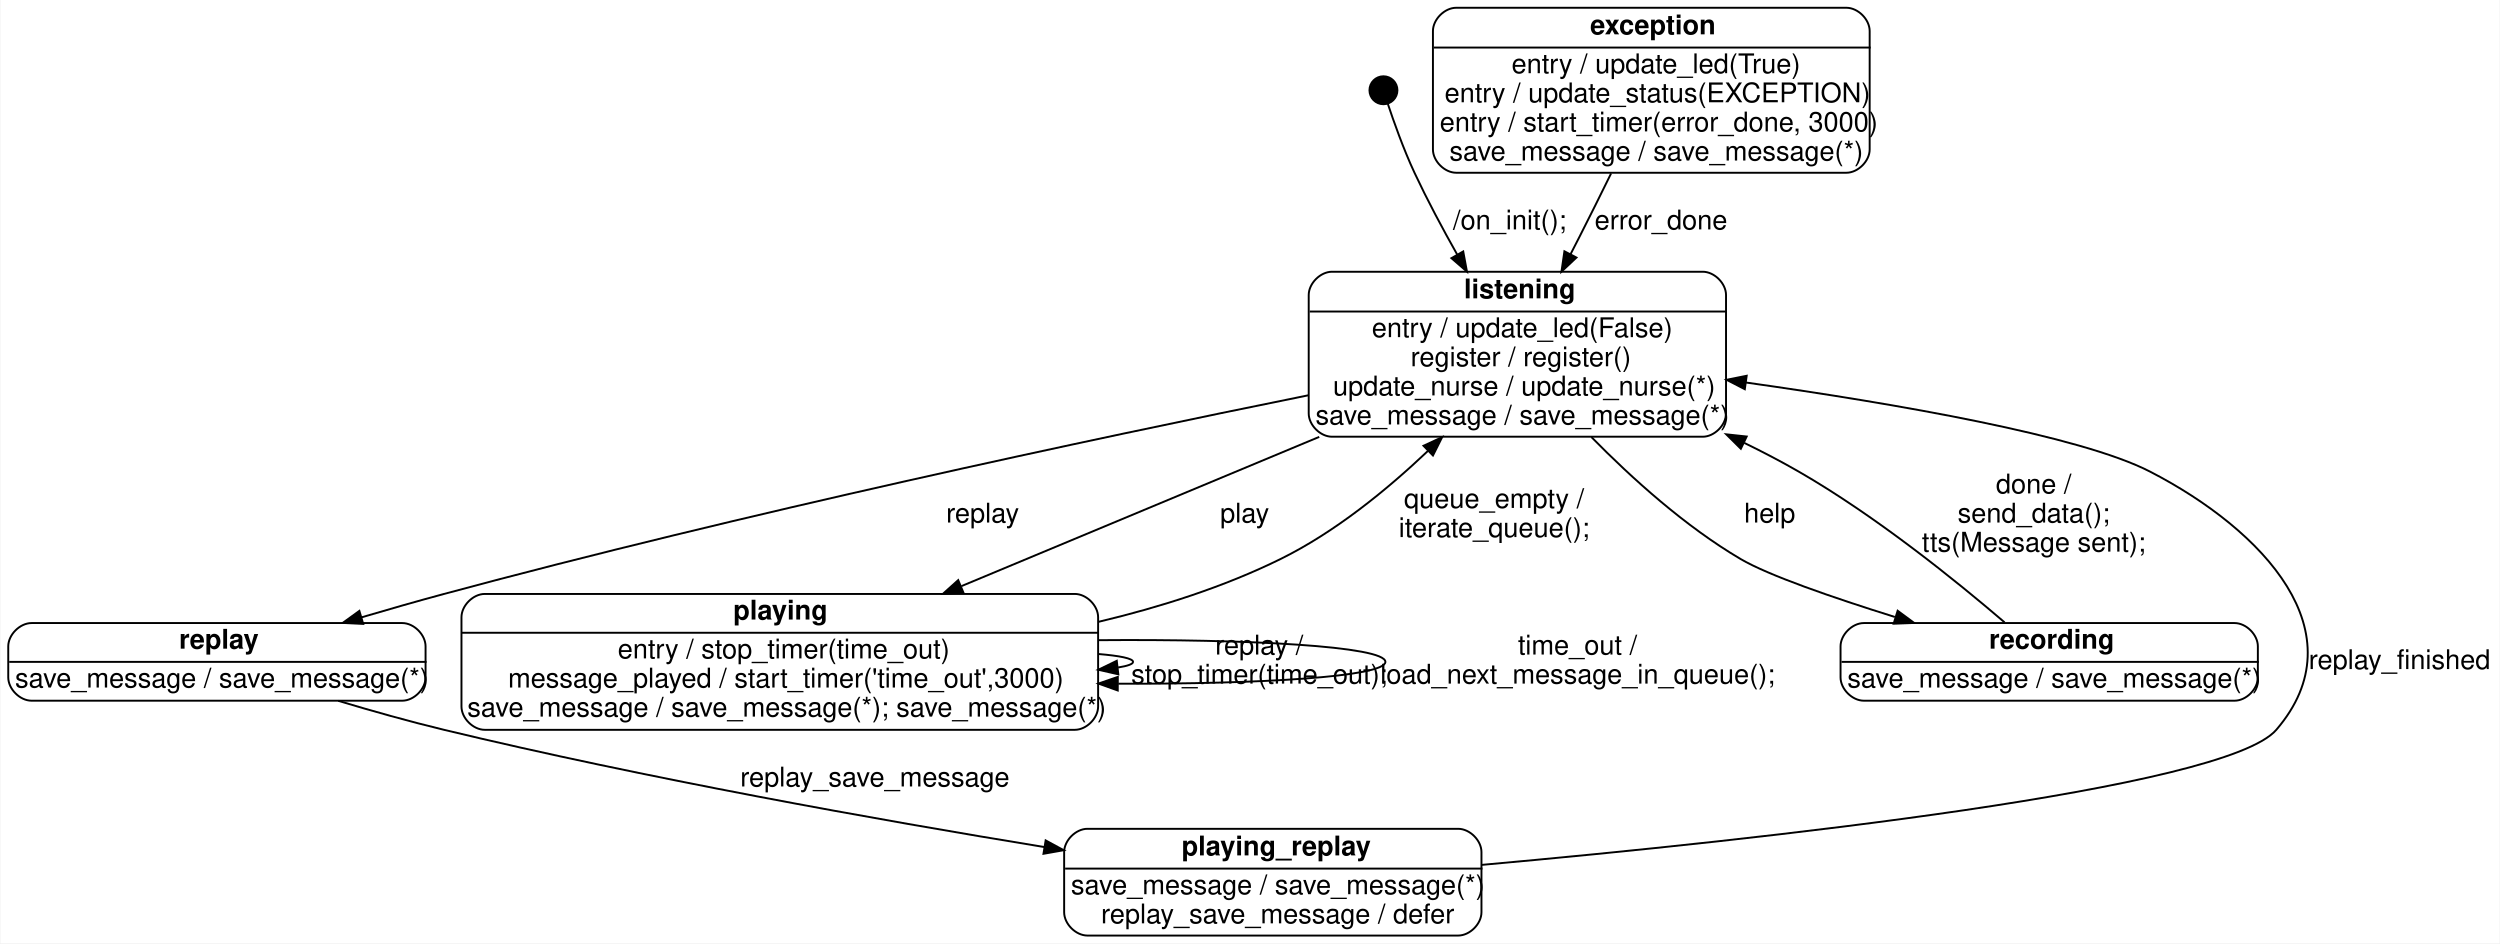
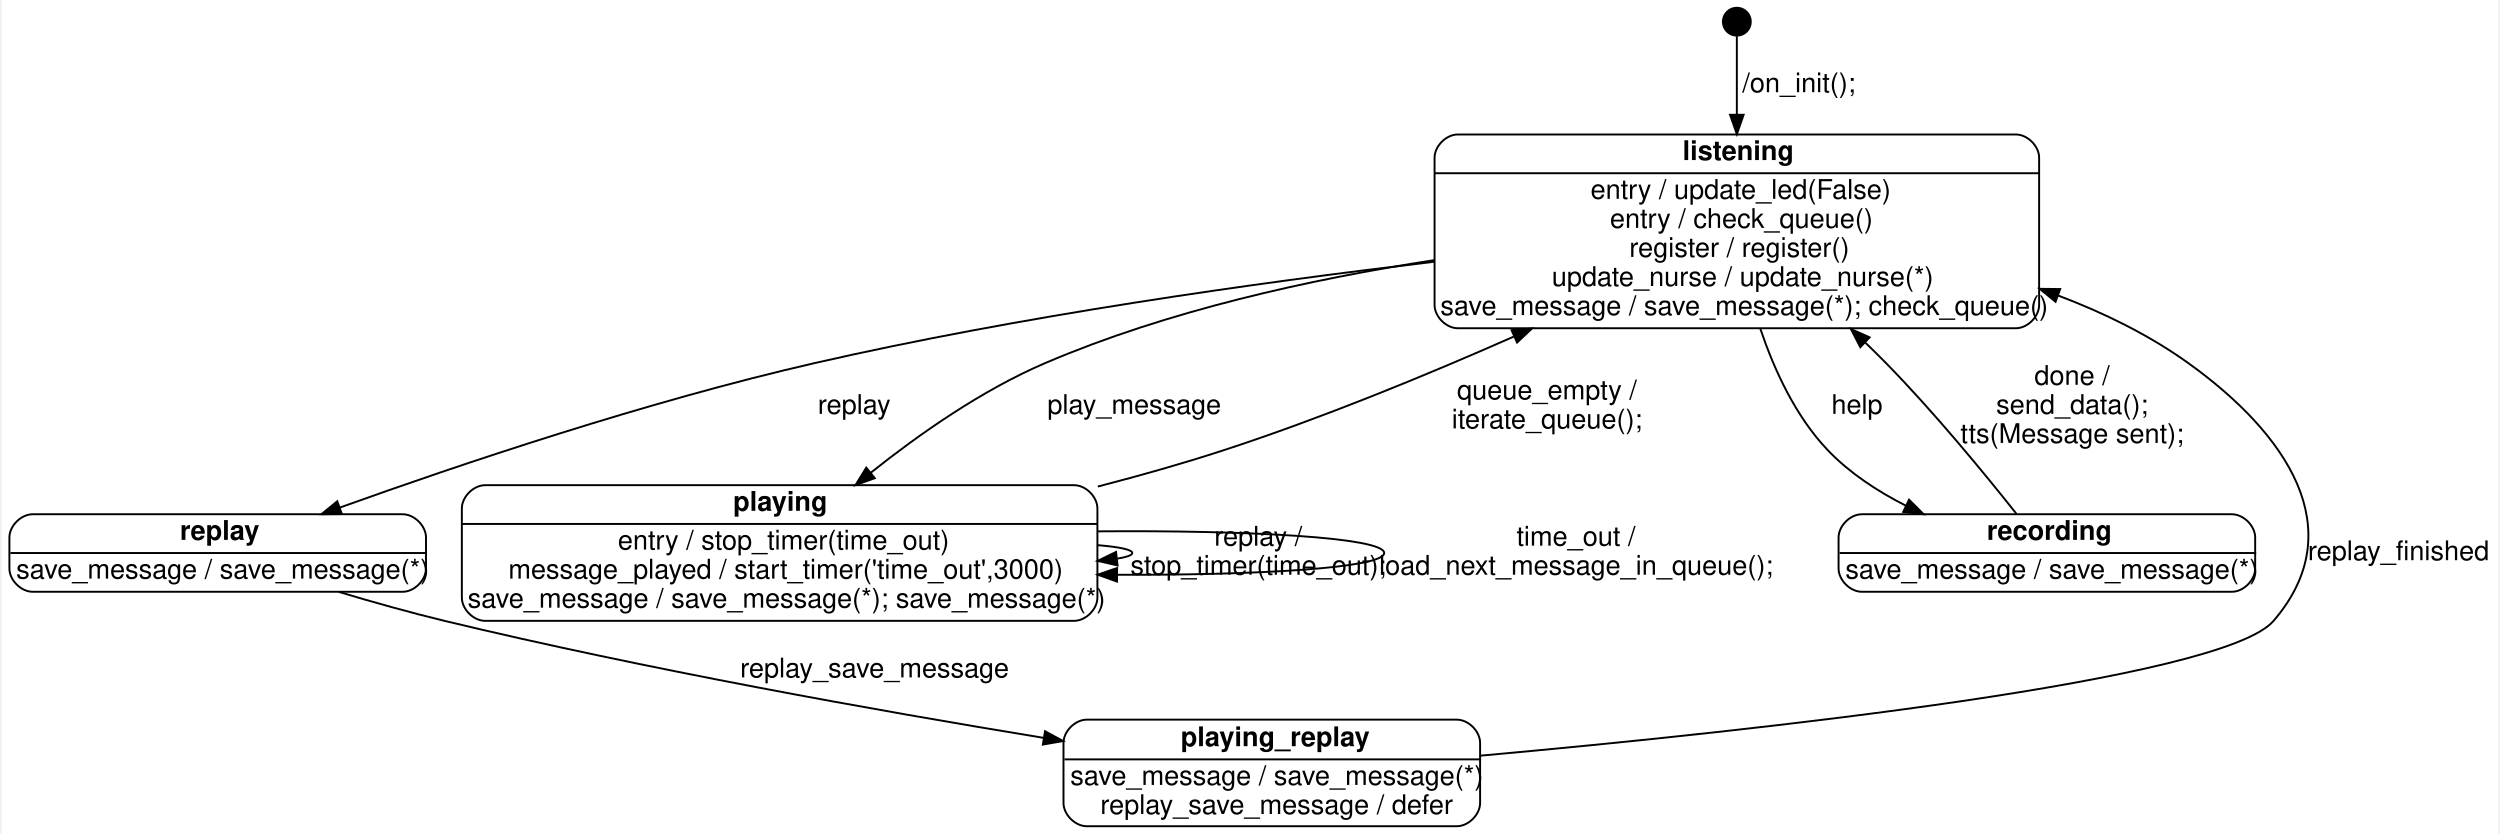
- <svg xmlns="http://www.w3.org/2000/svg" width="1288pt" height="486pt" viewBox="0.00 0.00 1287.50 486.00">
-   <g id="graph0" class="graph" transform="scale(1 1) rotate(0) translate(4 482)">
-     <polygon fill="#ffffff" stroke="transparent" points="-4,4 -4,-482 1283.5,-482 1283.5,4 -4,4" />
+ <svg xmlns="http://www.w3.org/2000/svg" width="1289pt" height="430pt" viewBox="0.00 0.00 1288.50 430.40">
+   <g id="graph0" class="graph" transform="scale(1 1) rotate(0) translate(4 426.4)">
+     <polygon fill="#ffffff" stroke="transparent" points="-4,4 -4,-426.4 1284.5,-426.4 1284.5,4 -4,4" />
    <g id="node1" class="node">
-       <ellipse fill="#000000" stroke="#000000" cx="708.5" cy="-435.5" rx="7.2" ry="7.2" />
+       <ellipse fill="#000000" stroke="#000000" cx="891.5" cy="-415.2" rx="7.2" ry="7.2" />
    </g>
    <g id="node2" class="node">
-       <text text-anchor="start" x="750" y="-328.3" font-family="Helvetica,sans-Serif" font-weight="bold" font-size="14.00" fill="#000000">listening</text>
-       <text text-anchor="start" x="702.5" y="-308.3" font-family="Helvetica,sans-Serif" font-size="14.00" fill="#000000">entry / update_led(False)</text>
-       <text text-anchor="start" x="722.5" y="-293.3" font-family="Helvetica,sans-Serif" font-size="14.00" fill="#000000">register / register()</text>
-       <text text-anchor="start" x="682.5" y="-278.3" font-family="Helvetica,sans-Serif" font-size="14.00" fill="#000000">update_nurse / update_nurse(*)</text>
-       <text text-anchor="start" x="673.5" y="-263.3" font-family="Helvetica,sans-Serif" font-size="14.00" fill="#000000">save_message / save_message(*)</text>
-       <polygon fill="#000000" stroke="#000000" points="670.5,-321.5 670.5,-321.5 885.5,-321.5 885.5,-321.5 670.5,-321.5" />
-       <path fill="none" stroke="#000000" d="M682,-257C682,-257 873,-257 873,-257 879,-257 885,-263 885,-269 885,-269 885,-330 885,-330 885,-336 879,-342 873,-342 873,-342 682,-342 682,-342 676,-342 670,-336 670,-330 670,-330 670,-269 670,-269 670,-263 676,-257 682,-257" />
+       <text text-anchor="start" x="863.5" y="-343.8" font-family="Helvetica,sans-Serif" font-weight="bold" font-size="14.00" fill="#000000">listening</text>
+       <text text-anchor="start" x="816" y="-323.8" font-family="Helvetica,sans-Serif" font-size="14.00" fill="#000000">entry / update_led(False)</text>
+       <text text-anchor="start" x="826" y="-308.8" font-family="Helvetica,sans-Serif" font-size="14.00" fill="#000000">entry / check_queue()</text>
+       <text text-anchor="start" x="836" y="-293.8" font-family="Helvetica,sans-Serif" font-size="14.00" fill="#000000">register / register()</text>
+       <text text-anchor="start" x="796" y="-278.8" font-family="Helvetica,sans-Serif" font-size="14.00" fill="#000000">update_nurse / update_nurse(*)</text>
+       <text text-anchor="start" x="738.5" y="-263.8" font-family="Helvetica,sans-Serif" font-size="14.00" fill="#000000">save_message / save_message(*); check_queue()</text>
+       <polygon fill="#000000" stroke="#000000" points="735.5,-337 735.5,-337 1047.5,-337 1047.5,-337 735.5,-337" />
+       <path fill="none" stroke="#000000" d="M747.5,-257C747.5,-257 1035.5,-257 1035.5,-257 1041.5,-257 1047.5,-263 1047.5,-269 1047.5,-269 1047.5,-345 1047.5,-345 1047.5,-351 1041.5,-357 1035.5,-357 1035.5,-357 747.5,-357 747.5,-357 741.5,-357 735.5,-351 735.5,-345 735.5,-345 735.5,-269 735.5,-269 735.5,-263 741.5,-257 747.5,-257" />
    </g>
    <g id="edge1" class="edge">
-       <path fill="none" stroke="#000000" d="M710.78,-428.443C713.626,-419.897 718.817,-405.138 724.5,-393 731.055,-378.999 738.918,-364.267 746.557,-350.744" />
-       <polygon fill="#000000" stroke="#000000" points="749.602,-352.47 751.528,-342.052 743.525,-348.995 749.602,-352.47" />
-       <text text-anchor="middle" x="773.5" y="-363.8" font-family="Helvetica,sans-Serif" font-size="14.00" fill="#000000">  /on_init();</text>
+       <path fill="none" stroke="#000000" d="M891.5,-407.763C891.5,-398.985 891.5,-383.52 891.5,-367.301" />
+       <polygon fill="#000000" stroke="#000000" points="895,-367.158 891.5,-357.158 888,-367.158 895,-367.158" />
+       <text text-anchor="middle" x="923.5" y="-378.8" font-family="Helvetica,sans-Serif" font-size="14.00" fill="#000000">  /on_init();</text>
    </g>
    <g id="node3" class="node">
      <text text-anchor="start" x="88" y="-147.8" font-family="Helvetica,sans-Serif" font-weight="bold" font-size="14.00" fill="#000000">replay</text>
      <text text-anchor="start" x="3.5" y="-127.8" font-family="Helvetica,sans-Serif" font-size="14.00" fill="#000000">save_message / save_message(*)</text>
      <polygon fill="#000000" stroke="#000000" points=".5,-141 .5,-141 215.5,-141 215.5,-141 .5,-141" />
      <path fill="none" stroke="#000000" d="M12,-121C12,-121 203,-121 203,-121 209,-121 215,-127 215,-133 215,-133 215,-149 215,-149 215,-155 209,-161 203,-161 203,-161 12,-161 12,-161 6,-161 0,-155 0,-149 0,-149 0,-133 0,-133 0,-127 6,-121 12,-121" />
    </g>
    <g id="edge6" class="edge">
-       <path fill="none" stroke="#000000" d="M669.776,-278.343C557.833,-255.681 377.894,-217.353 224.5,-176 210.695,-172.278 196.044,-168.089 181.951,-163.936" />
-       <polygon fill="#000000" stroke="#000000" points="182.883,-160.562 172.3,-161.073 180.892,-167.273 182.883,-160.562" />
-       <text text-anchor="middle" x="502" y="-212.8" font-family="Helvetica,sans-Serif" font-size="14.00" fill="#000000"> replay</text>
+       <path fill="none" stroke="#000000" d="M735.417,-291.327C641.916,-280.3 521.083,-263.163 415.5,-239 329.18,-219.246 232.243,-186.607 170.58,-164.475" />
+       <polygon fill="#000000" stroke="#000000" points="171.588,-161.117 160.994,-161.016 169.213,-167.702 171.588,-161.117" />
+       <text text-anchor="middle" x="436" y="-212.8" font-family="Helvetica,sans-Serif" font-size="14.00" fill="#000000"> replay</text>
    </g>
    <g id="node5" class="node">
      <text text-anchor="start" x="373.5" y="-162.8" font-family="Helvetica,sans-Serif" font-weight="bold" font-size="14.00" fill="#000000">playing</text>
      <text text-anchor="start" x="314" y="-142.8" font-family="Helvetica,sans-Serif" font-size="14.00" fill="#000000">entry / stop_timer(time_out)</text>
      <text text-anchor="start" x="257.5" y="-127.8" font-family="Helvetica,sans-Serif" font-size="14.00" fill="#000000">message_played / start_timer('time_out',3000)</text>
      <text text-anchor="start" x="236.5" y="-112.8" font-family="Helvetica,sans-Serif" font-size="14.00" fill="#000000">save_message / save_message(*); save_message(*)</text>
      <polygon fill="#000000" stroke="#000000" points="233.5,-156 233.5,-156 561.5,-156 561.5,-156 233.5,-156" />
      <path fill="none" stroke="#000000" d="M245.5,-106C245.5,-106 549.5,-106 549.5,-106 555.5,-106 561.5,-112 561.5,-118 561.5,-118 561.5,-164 561.5,-164 561.5,-170 555.5,-176 549.5,-176 549.5,-176 245.5,-176 245.5,-176 239.5,-176 233.5,-170 233.5,-164 233.5,-164 233.5,-118 233.5,-118 233.5,-112 239.5,-106 245.5,-106" />
    </g>
    <g id="edge2" class="edge">
-       <path fill="none" stroke="#000000" d="M675.417,-256.921C618.061,-232.997 546.992,-203.354 491.08,-180.033" />
-       <polygon fill="#000000" stroke="#000000" points="492.111,-176.671 481.534,-176.051 489.416,-183.131 492.111,-176.671" />
-       <text text-anchor="middle" x="637" y="-212.8" font-family="Helvetica,sans-Serif" font-size="14.00" fill="#000000"> play</text>
+       <path fill="none" stroke="#000000" d="M735.199,-292.127C671.145,-282.267 597.43,-265.947 534.5,-239 501.995,-225.081 469.633,-202.448 444.53,-182.438" />
+       <polygon fill="#000000" stroke="#000000" points="446.616,-179.624 436.644,-176.048 442.209,-185.063 446.616,-179.624" />
+       <text text-anchor="middle" x="580.5" y="-212.8" font-family="Helvetica,sans-Serif" font-size="14.00" fill="#000000"> play_message</text>
    </g>
    <g id="node6" class="node">
      <text text-anchor="start" x="1020.5" y="-147.8" font-family="Helvetica,sans-Serif" font-weight="bold" font-size="14.00" fill="#000000">recording</text>
      <text text-anchor="start" x="947.5" y="-127.8" font-family="Helvetica,sans-Serif" font-size="14.00" fill="#000000">save_message / save_message(*)</text>
      <polygon fill="#000000" stroke="#000000" points="944.5,-141 944.5,-141 1159.5,-141 1159.5,-141 944.5,-141" />
      <path fill="none" stroke="#000000" d="M956,-121C956,-121 1147,-121 1147,-121 1153,-121 1159,-127 1159,-133 1159,-133 1159,-149 1159,-149 1159,-155 1153,-161 1147,-161 1147,-161 956,-161 956,-161 950,-161 944,-155 944,-149 944,-149 944,-133 944,-133 944,-127 950,-121 956,-121" />
    </g>
    <g id="edge9" class="edge">
-       <path fill="none" stroke="#000000" d="M815.626,-256.827C836.561,-235.515 864.014,-210.769 892.5,-194 906.76,-185.606 939.732,-174.209 971.976,-164.135" />
-       <polygon fill="#000000" stroke="#000000" points="973.417,-167.353 981.938,-161.055 971.35,-160.665 973.417,-167.353" />
-       <text text-anchor="middle" x="907.5" y="-212.8" font-family="Helvetica,sans-Serif" font-size="14.00" fill="#000000"> help</text>
+       <path fill="none" stroke="#000000" d="M903.577,-256.855C910.802,-235.4 921.904,-211.35 938.5,-194 949.726,-182.265 964.063,-172.858 978.728,-165.423" />
+       <polygon fill="#000000" stroke="#000000" points="980.368,-168.518 987.877,-161.044 977.346,-162.204 980.368,-168.518" />
+       <text text-anchor="middle" x="953.5" y="-212.8" font-family="Helvetica,sans-Serif" font-size="14.00" fill="#000000"> help</text>
    </g>
    <g id="node4" class="node">
      <text text-anchor="start" x="604.5" y="-41.3" font-family="Helvetica,sans-Serif" font-weight="bold" font-size="14.00" fill="#000000">playing_replay</text>
      <text text-anchor="start" x="547.5" y="-21.3" font-family="Helvetica,sans-Serif" font-size="14.00" fill="#000000">save_message / save_message(*)</text>
      <text text-anchor="start" x="563" y="-6.3" font-family="Helvetica,sans-Serif" font-size="14.00" fill="#000000">replay_save_message / defer</text>
      <polygon fill="#000000" stroke="#000000" points="544.5,-34.5 544.5,-34.5 759.5,-34.5 759.5,-34.5 544.5,-34.5" />
      <path fill="none" stroke="#000000" d="M556,0C556,0 747,0 747,0 753,0 759,-6 759,-12 759,-12 759,-43 759,-43 759,-49 753,-55 747,-55 747,-55 556,-55 556,-55 550,-55 544,-49 544,-43 544,-43 544,-12 544,-12 544,-6 550,0 556,0" />
    </g>
    <g id="edge7" class="edge">
      <path fill="none" stroke="#000000" d="M170.004,-120.933C187.531,-115.68 206.67,-110.292 224.5,-106 328.12,-81.055 447.544,-59.717 533.701,-45.612" />
      <polygon fill="#000000" stroke="#000000" points="534.468,-49.033 543.775,-43.971 533.342,-42.124 534.468,-49.033" />
      <text text-anchor="middle" x="446.5" y="-76.8" font-family="Helvetica,sans-Serif" font-size="14.00" fill="#000000"> replay_save_message</text>
    </g>
    <g id="edge8" class="edge">
-       <path fill="none" stroke="#000000" d="M759.207,-36.417C902.84,-49.416 1142.183,-75.385 1168.5,-106 1211.389,-155.892 1161.96,-208.815 1103.5,-239 1067.632,-257.52 973.217,-273.906 895.172,-284.938" />
-       <polygon fill="#000000" stroke="#000000" points="894.673,-281.474 885.253,-286.324 895.641,-288.406 894.673,-281.474" />
-       <text text-anchor="middle" x="1232" y="-137.3" font-family="Helvetica,sans-Serif" font-size="14.00" fill="#000000"> replay_finished</text>
+       <path fill="none" stroke="#000000" d="M759.207,-36.417C902.84,-49.416 1142.183,-75.385 1168.5,-106 1209.087,-153.215 1175.081,-202.695 1124.5,-239 1104.327,-253.479 1081.095,-264.896 1057.282,-273.892" />
+       <polygon fill="#000000" stroke="#000000" points="1055.977,-270.643 1047.774,-277.349 1058.368,-277.222 1055.977,-270.643" />
+       <text text-anchor="middle" x="1233" y="-137.3" font-family="Helvetica,sans-Serif" font-size="14.00" fill="#000000"> replay_finished</text>
    </g>
    <g id="edge5" class="edge">
-       <path fill="none" stroke="#000000" d="M561.686,-161.631C593.794,-169.258 626.48,-179.701 655.5,-194 683.474,-207.783 710.198,-229.541 731.465,-249.725" />
-       <polygon fill="#000000" stroke="#000000" points="729.135,-252.341 738.753,-256.784 734.005,-247.313 729.135,-252.341" />
-       <text text-anchor="middle" x="765.5" y="-220.3" font-family="Helvetica,sans-Serif" font-size="14.00" fill="#000000"> queue_empty /</text>
-       <text text-anchor="middle" x="765.5" y="-205.3" font-family="Helvetica,sans-Serif" font-size="14.00" fill="#000000">iterate_queue();</text>
+       <path fill="none" stroke="#000000" d="M561.714,-175.317C583.662,-180.976 605.744,-187.231 626.5,-194 676.657,-210.358 730.472,-232.42 776.415,-252.709" />
+       <polygon fill="#000000" stroke="#000000" points="775.235,-256.015 785.794,-256.875 778.076,-249.617 775.235,-256.015" />
+       <text text-anchor="middle" x="793.5" y="-220.3" font-family="Helvetica,sans-Serif" font-size="14.00" fill="#000000"> queue_empty /</text>
+       <text text-anchor="middle" x="793.5" y="-205.3" font-family="Helvetica,sans-Serif" font-size="14.00" fill="#000000">iterate_queue();</text>
    </g>
    <g id="edge3" class="edge">
      <path fill="none" stroke="#000000" d="M561.572,-145.061C572.723,-144.126 579.5,-142.773 579.5,-141 579.5,-139.864 576.719,-138.901 571.788,-138.109" />
      <polygon fill="#000000" stroke="#000000" points="571.906,-134.6 561.572,-136.939 571.109,-141.554 571.906,-134.6" />
      <text text-anchor="middle" x="644.5" y="-144.8" font-family="Helvetica,sans-Serif" font-size="14.00" fill="#000000"> replay /</text>
      <text text-anchor="middle" x="644.5" y="-129.8" font-family="Helvetica,sans-Serif" font-size="14.00" fill="#000000">stop_timer(time_out);</text>
    </g>
    <g id="edge4" class="edge">
      <path fill="none" stroke="#000000" d="M561.631,-152.178C637.95,-152.827 709.5,-149.101 709.5,-141 709.5,-133.263 644.234,-129.517 571.881,-129.761" />
      <polygon fill="#000000" stroke="#000000" points="571.61,-126.263 561.631,-129.822 571.651,-133.262 571.61,-126.263" />
      <text text-anchor="middle" x="808.5" y="-144.8" font-family="Helvetica,sans-Serif" font-size="14.00" fill="#000000"> time_out /</text>
      <text text-anchor="middle" x="808.5" y="-129.8" font-family="Helvetica,sans-Serif" font-size="14.00" fill="#000000">load_next_message_in_queue();</text>
    </g>
    <g id="edge10" class="edge">
-       <path fill="none" stroke="#000000" d="M1028.525,-161.345C1003.663,-182.648 962.228,-216.122 922.5,-239 913.543,-244.158 904.062,-249.114 894.407,-253.815" />
-       <polygon fill="#000000" stroke="#000000" points="892.632,-250.784 885.108,-258.243 895.641,-257.104 892.632,-250.784" />
-       <text text-anchor="middle" x="1043.5" y="-227.8" font-family="Helvetica,sans-Serif" font-size="14.00" fill="#000000"> done /</text>
-       <text text-anchor="middle" x="1043.5" y="-212.8" font-family="Helvetica,sans-Serif" font-size="14.00" fill="#000000">send_data();</text>
-       <text text-anchor="middle" x="1043.5" y="-197.8" font-family="Helvetica,sans-Serif" font-size="14.00" fill="#000000">tts(Message sent);</text>
-     </g>
-     <g id="node7" class="node">
-       <text text-anchor="start" x="815" y="-464.3" font-family="Helvetica,sans-Serif" font-weight="bold" font-size="14.00" fill="#000000">exception</text>
-       <text text-anchor="start" x="774.5" y="-444.3" font-family="Helvetica,sans-Serif" font-size="14.00" fill="#000000">entry / update_led(True)</text>
-       <text text-anchor="start" x="740" y="-429.3" font-family="Helvetica,sans-Serif" font-size="14.00" fill="#000000">entry / update_status(EXCEPTION)</text>
-       <text text-anchor="start" x="737.5" y="-414.3" font-family="Helvetica,sans-Serif" font-size="14.00" fill="#000000">entry / start_timer(error_done, 3000)</text>
-       <text text-anchor="start" x="742.5" y="-399.3" font-family="Helvetica,sans-Serif" font-size="14.00" fill="#000000">save_message / save_message(*)</text>
-       <polygon fill="#000000" stroke="#000000" points="734.5,-457.5 734.5,-457.5 959.5,-457.5 959.5,-457.5 734.5,-457.5" />
-       <path fill="none" stroke="#000000" d="M746,-393C746,-393 947,-393 947,-393 953,-393 959,-399 959,-405 959,-405 959,-466 959,-466 959,-472 953,-478 947,-478 947,-478 746,-478 746,-478 740,-478 734,-472 734,-466 734,-466 734,-405 734,-405 734,-399 740,-393 746,-393" />
-     </g>
-     <g id="edge11" class="edge">
-       <path fill="none" stroke="#000000" d="M825.792,-392.662C820.541,-381.963 814.866,-370.536 809.5,-360 808.017,-357.088 806.483,-354.104 804.927,-351.096" />
-       <polygon fill="#000000" stroke="#000000" points="807.941,-349.306 800.218,-342.053 801.732,-352.539 807.941,-349.306" />
-       <text text-anchor="middle" x="851.5" y="-363.8" font-family="Helvetica,sans-Serif" font-size="14.00" fill="#000000"> error_done</text>
+       <path fill="none" stroke="#000000" d="M1035.769,-161.256C1019.644,-181.605 993.463,-213.515 968.5,-239 965.091,-242.48 961.534,-245.991 957.898,-249.488" />
+       <polygon fill="#000000" stroke="#000000" points="955.207,-247.215 950.346,-256.629 960.016,-252.301 955.207,-247.215" />
+       <text text-anchor="middle" x="1064.5" y="-227.8" font-family="Helvetica,sans-Serif" font-size="14.00" fill="#000000"> done /</text>
+       <text text-anchor="middle" x="1064.5" y="-212.8" font-family="Helvetica,sans-Serif" font-size="14.00" fill="#000000">send_data();</text>
+       <text text-anchor="middle" x="1064.5" y="-197.8" font-family="Helvetica,sans-Serif" font-size="14.00" fill="#000000">tts(Message sent);</text>
    </g>
  </g>
</svg>
